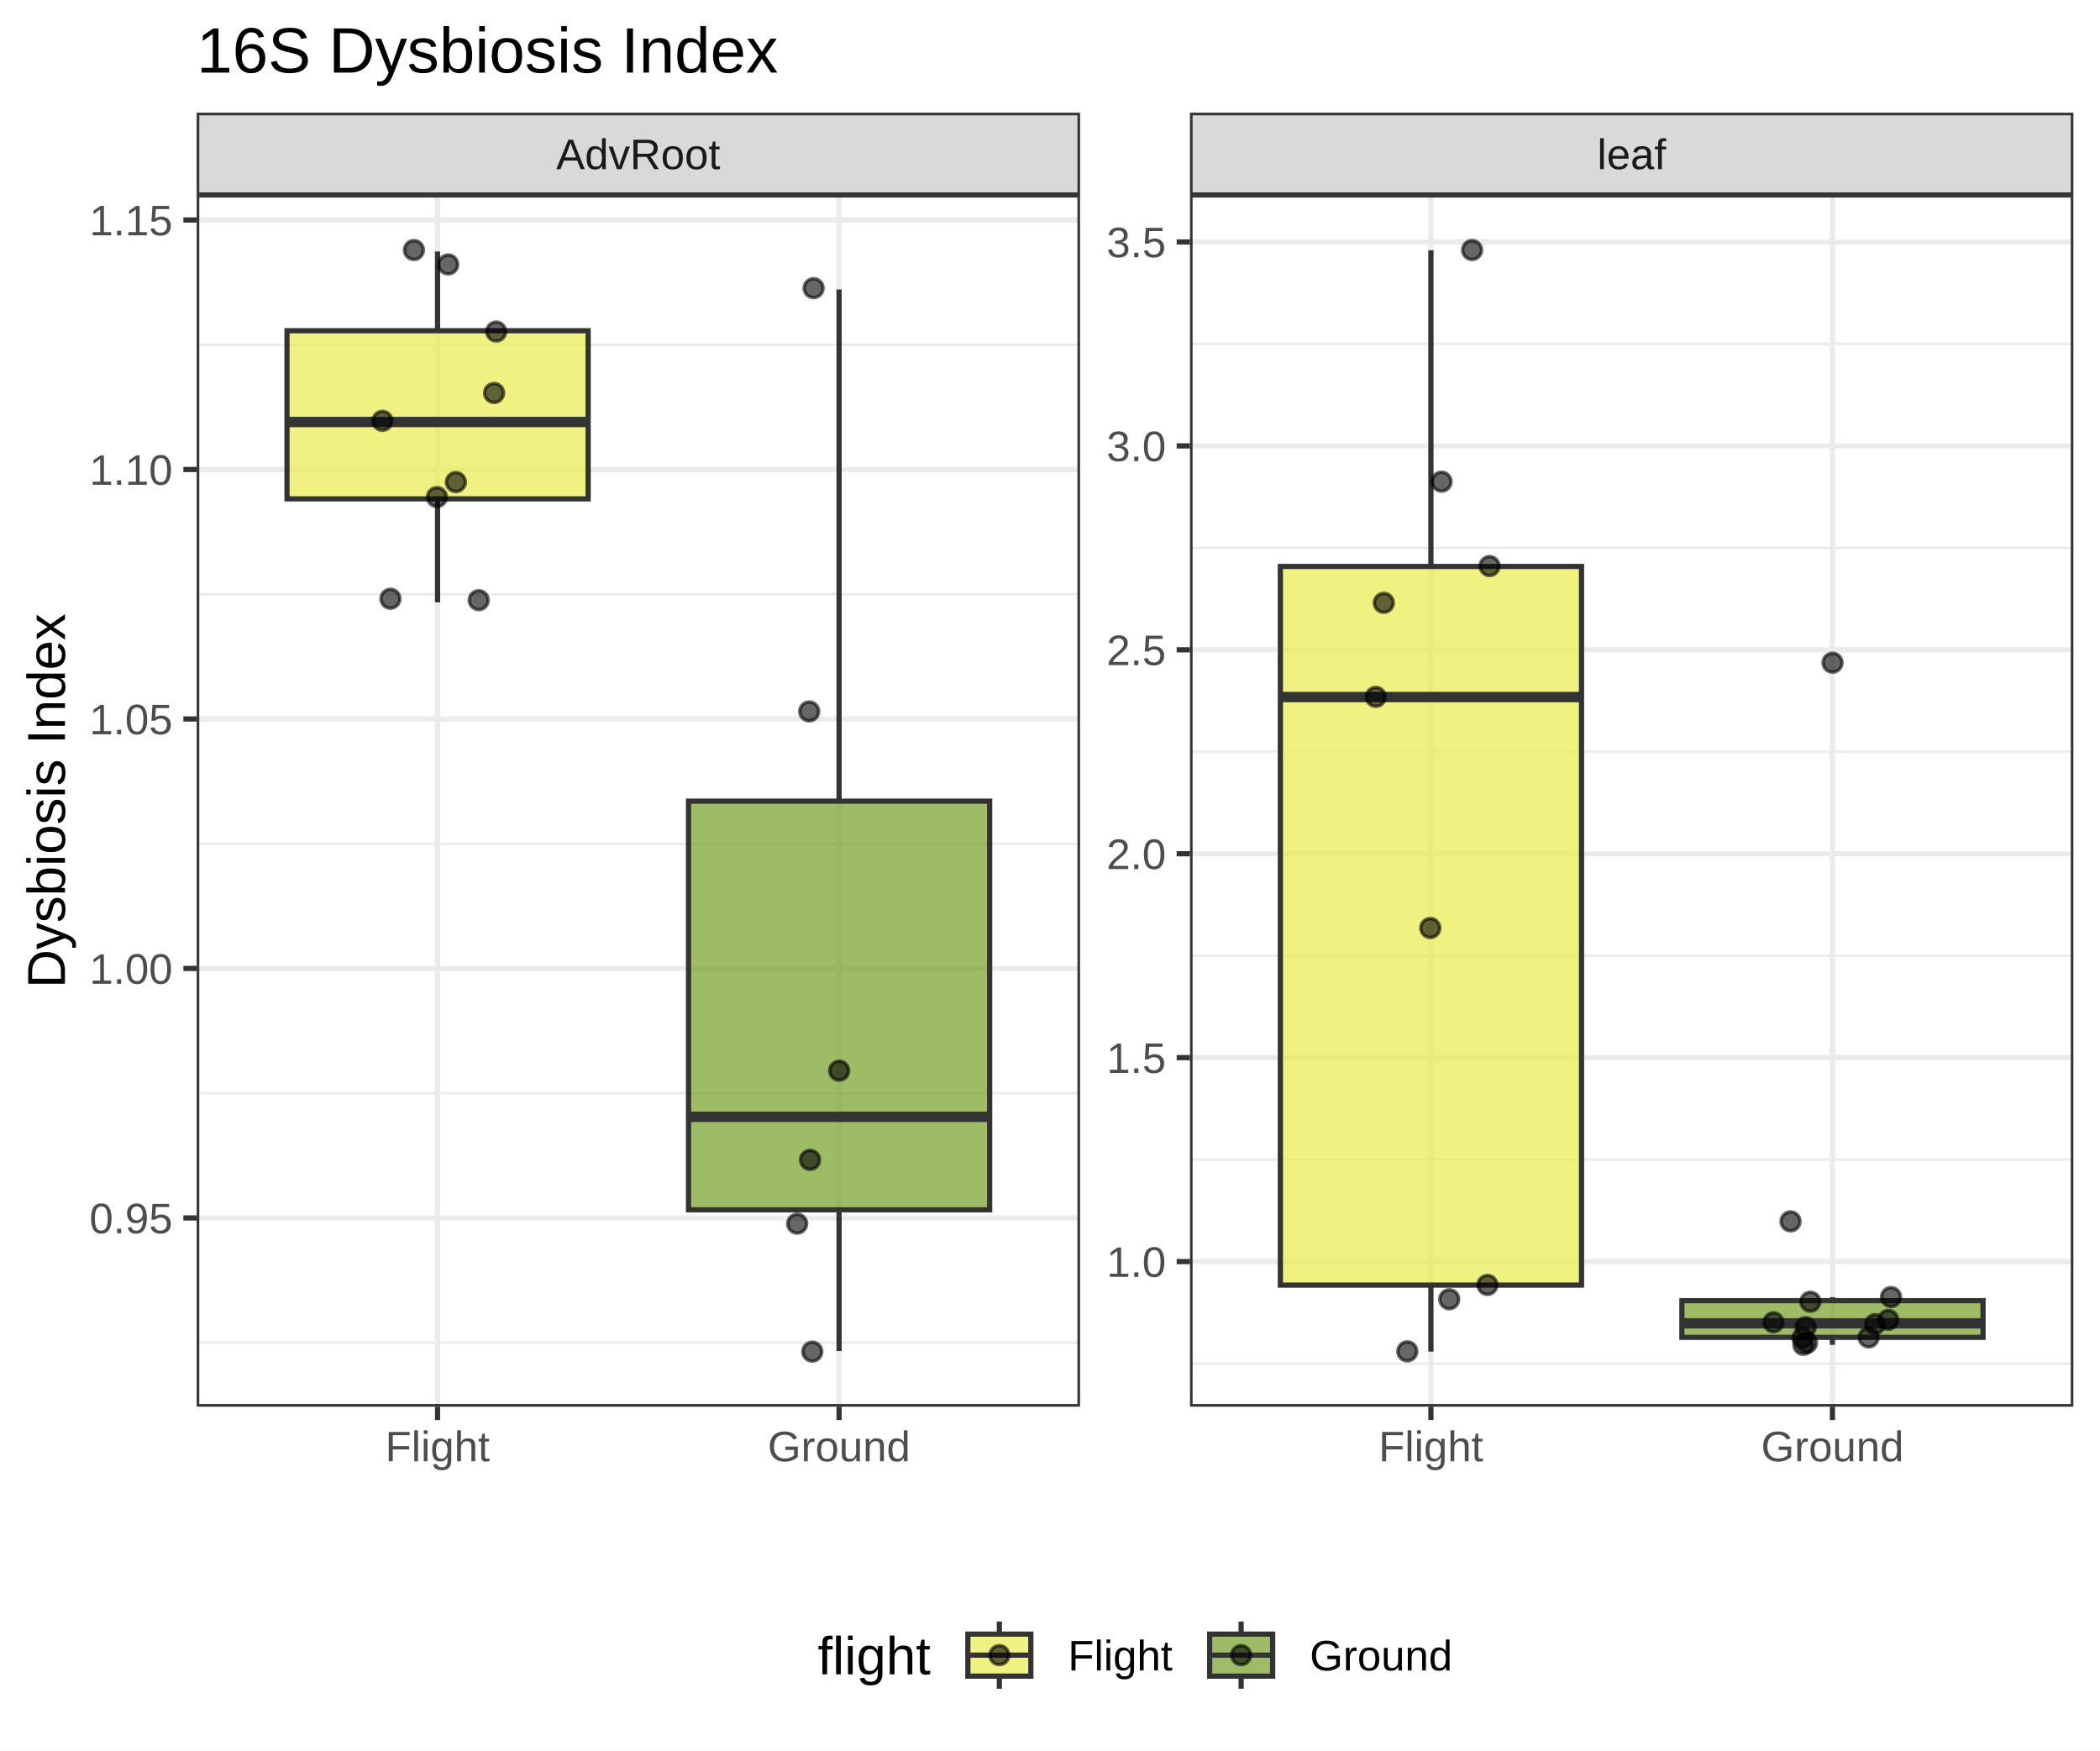
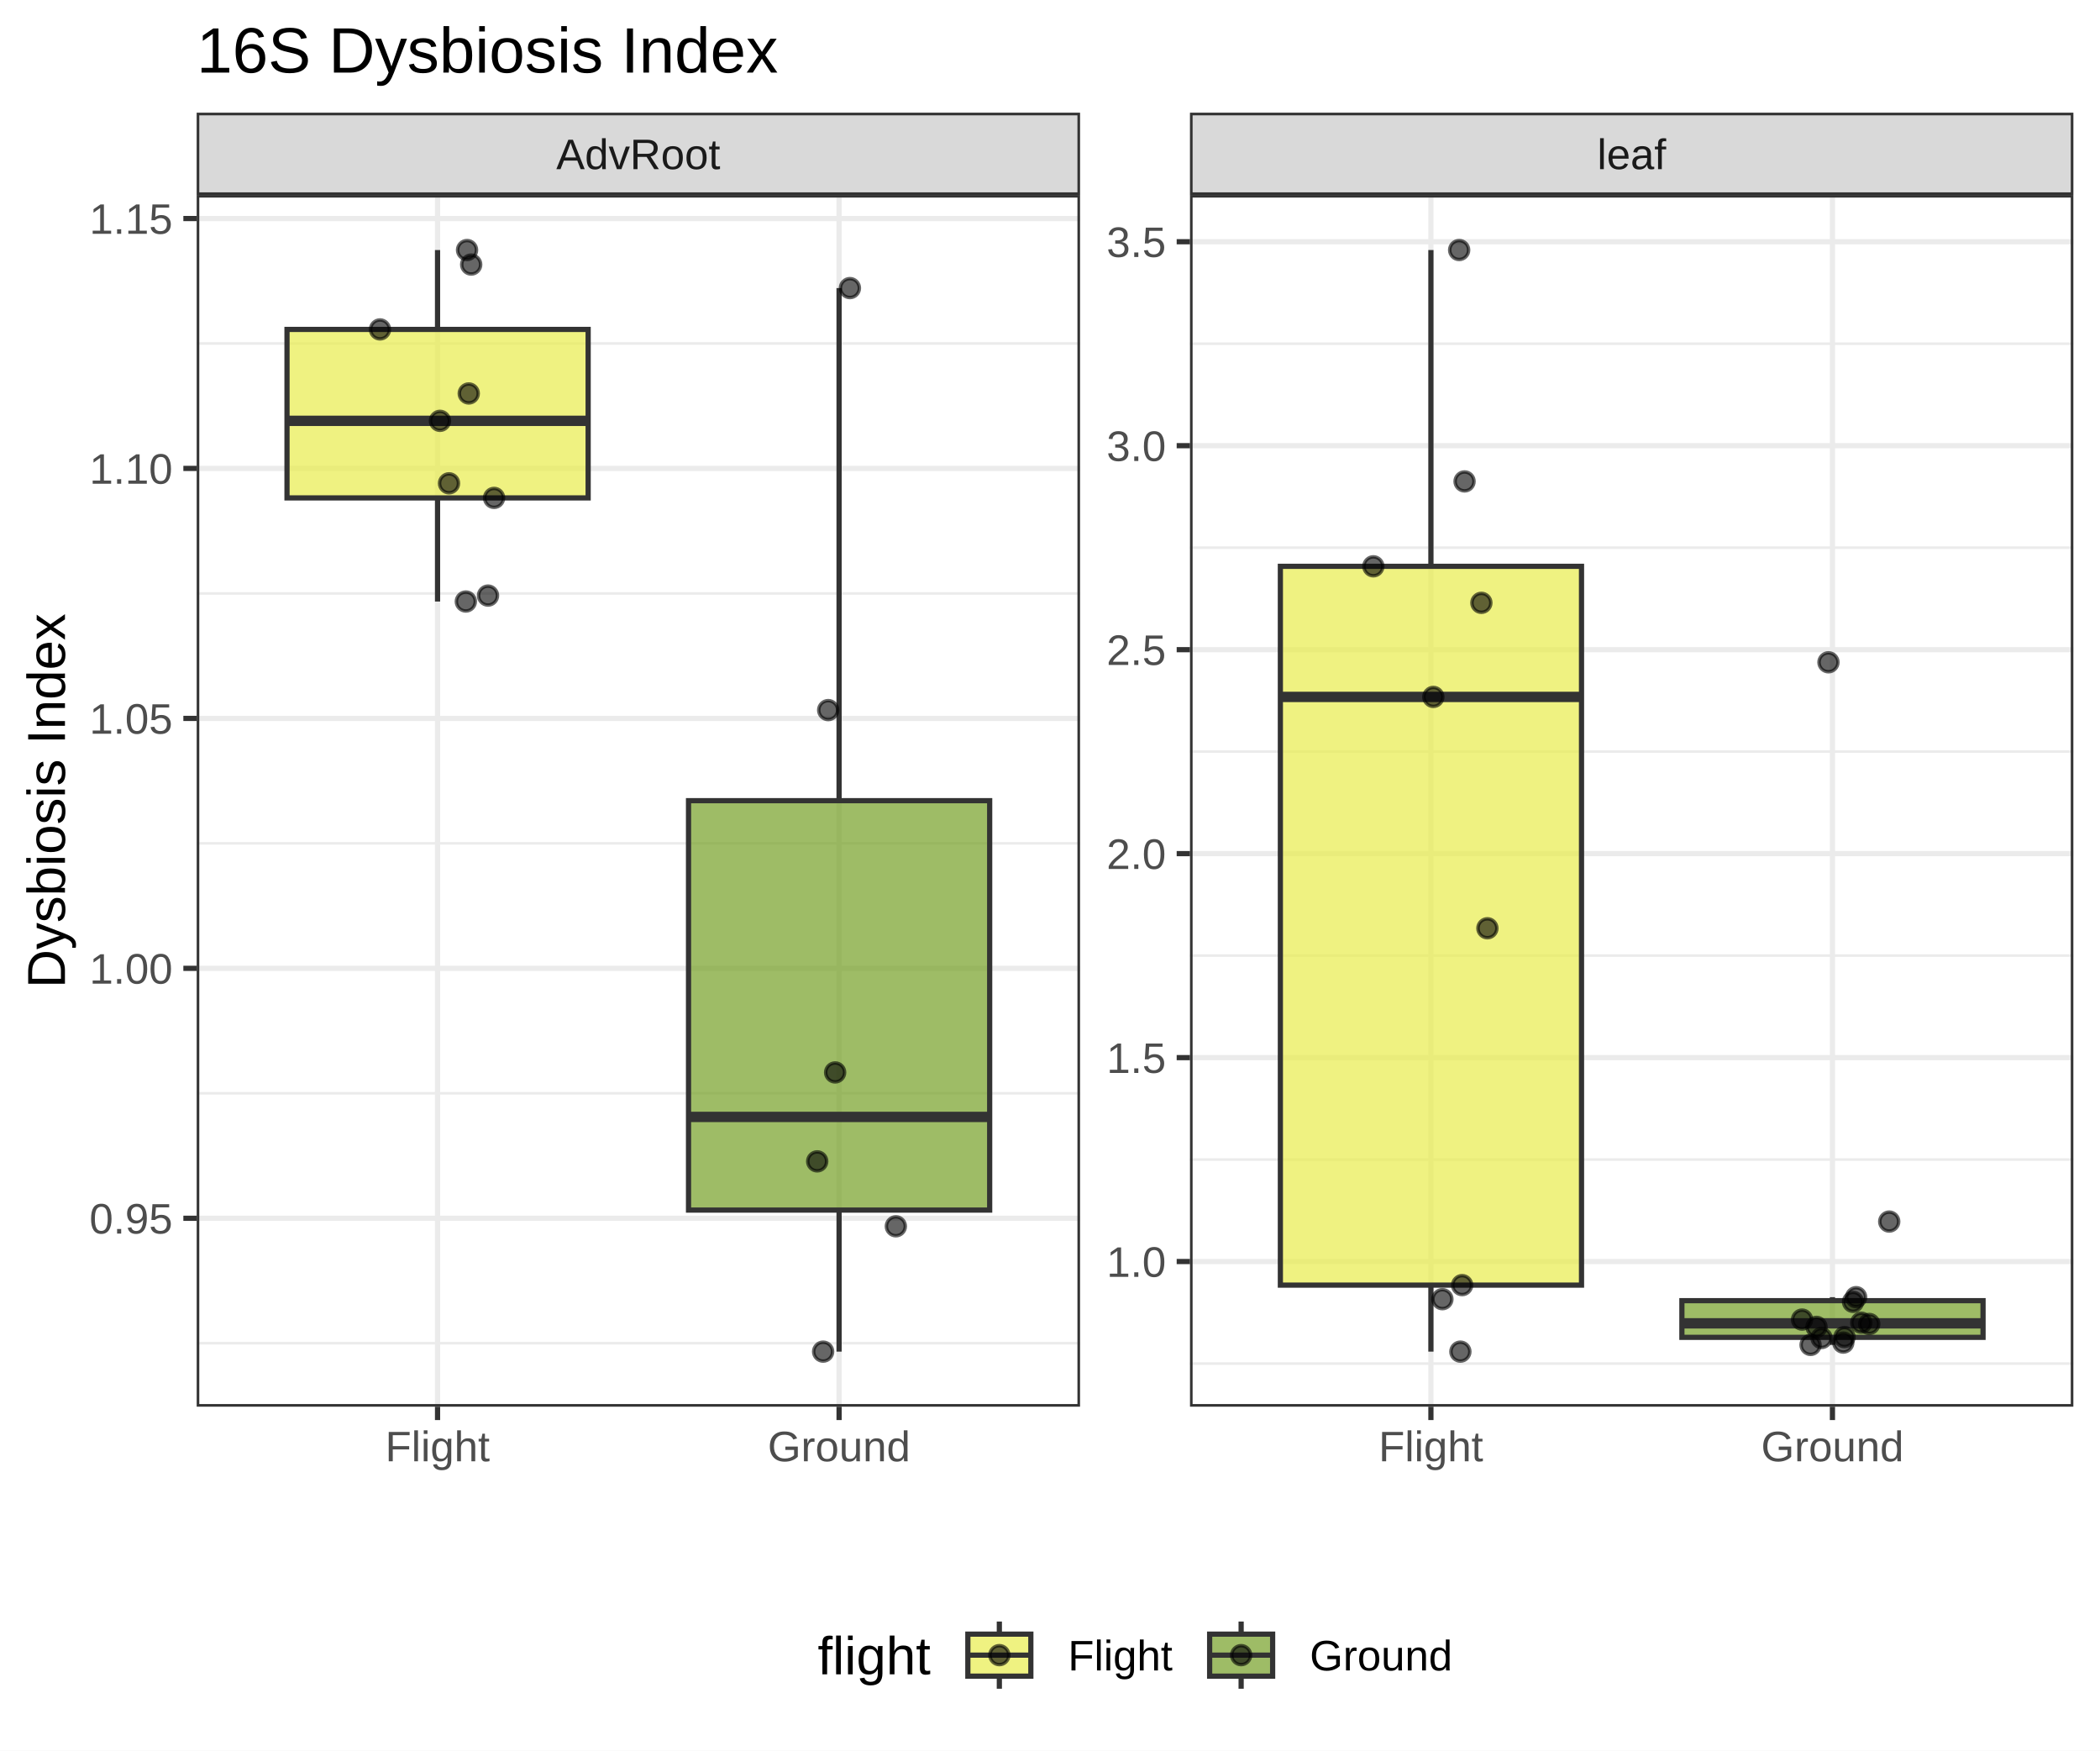
<svg xmlns="http://www.w3.org/2000/svg" width="432.00pt" height="360.00pt" viewBox="0 0 432.00 360.00">
  <g class="svglite">
    <defs>
      <style type="text/css">
    .svglite line, .svglite polyline, .svglite polygon, .svglite path, .svglite rect, .svglite circle {
      fill: none;
      stroke: #000000;
      stroke-linecap: round;
      stroke-linejoin: round;
      stroke-miterlimit: 10.00;
    }
    .svglite text {
      white-space: pre;
    }
    .svglite g.glyphgroup path {
      fill: inherit;
      stroke: none;
    }
  </style>
    </defs>
    <rect width="100%" height="100%" style="stroke: none; fill: #FFFFFF;" />
    <defs>
      <clipPath id="cpMC4wMHw0MzIuMDB8MC4wMHwzNjAuMDA=">
        <rect x="0.00" y="0.00" width="432.00" height="360.00" />
      </clipPath>
    </defs>
    <g clip-path="url(#cpMC4wMHw0MzIuMDB8MC4wMHwzNjAuMDA=)">
      <rect x="0" y="0.00" width="432.00" height="360.00" style="stroke-width: 1.07; stroke: #FFFFFF; fill: #FFFFFF;" />
    </g>
    <defs>
      <clipPath id="cpNDAuNDZ8MjIyLjE3fDQwLjA5fDI4OS4zMQ==">
        <rect x="40.46" y="40.09" width="181.72" height="249.21" />
      </clipPath>
    </defs>
    <g clip-path="url(#cpNDAuNDZ8MjIyLjE3fDQwLjA5fDI4OS4zMQ==)">
      <rect x="40.46" y="40.09" width="181.72" height="249.21" style="stroke-width: 1.07; stroke: none; fill: #FFFFFF;" />
-       <polyline points="40.46,276.15 222.17,276.15 " style="stroke-width: 0.53; stroke: #EBEBEB; stroke-linecap: butt;" />
-       <polyline points="40.46,224.84 222.17,224.84 " style="stroke-width: 0.53; stroke: #EBEBEB; stroke-linecap: butt;" />
-       <polyline points="40.46,173.53 222.17,173.53 " style="stroke-width: 0.53; stroke: #EBEBEB; stroke-linecap: butt;" />
-       <polyline points="40.46,122.21 222.17,122.21 " style="stroke-width: 0.53; stroke: #EBEBEB; stroke-linecap: butt;" />
-       <polyline points="40.46,70.90 222.17,70.90 " style="stroke-width: 0.53; stroke: #EBEBEB; stroke-linecap: butt;" />
-       <polyline points="40.46,250.49 222.17,250.49 " style="stroke-width: 1.07; stroke: #EBEBEB; stroke-linecap: butt;" />
-       <polyline points="40.46,199.18 222.17,199.18 " style="stroke-width: 1.07; stroke: #EBEBEB; stroke-linecap: butt;" />
-       <polyline points="40.46,147.87 222.17,147.87 " style="stroke-width: 1.07; stroke: #EBEBEB; stroke-linecap: butt;" />
-       <polyline points="40.46,96.56 222.17,96.56 " style="stroke-width: 1.07; stroke: #EBEBEB; stroke-linecap: butt;" />
-       <polyline points="40.46,45.25 222.17,45.25 " style="stroke-width: 1.07; stroke: #EBEBEB; stroke-linecap: butt;" />
+       <polyline points="40.46,276.25 222.17,276.25 " style="stroke-width: 0.53; stroke: #EBEBEB; stroke-linecap: butt;" />
+       <polyline points="40.46,224.85 222.17,224.85 " style="stroke-width: 0.53; stroke: #EBEBEB; stroke-linecap: butt;" />
+       <polyline points="40.46,173.45 222.17,173.45 " style="stroke-width: 0.53; stroke: #EBEBEB; stroke-linecap: butt;" />
+       <polyline points="40.46,122.05 222.17,122.05 " style="stroke-width: 0.53; stroke: #EBEBEB; stroke-linecap: butt;" />
+       <polyline points="40.46,70.64 222.17,70.64 " style="stroke-width: 0.53; stroke: #EBEBEB; stroke-linecap: butt;" />
+       <polyline points="40.46,250.55 222.17,250.55 " style="stroke-width: 1.07; stroke: #EBEBEB; stroke-linecap: butt;" />
+       <polyline points="40.46,199.15 222.17,199.15 " style="stroke-width: 1.07; stroke: #EBEBEB; stroke-linecap: butt;" />
+       <polyline points="40.46,147.75 222.17,147.75 " style="stroke-width: 1.07; stroke: #EBEBEB; stroke-linecap: butt;" />
+       <polyline points="40.46,96.34 222.17,96.34 " style="stroke-width: 1.07; stroke: #EBEBEB; stroke-linecap: butt;" />
+       <polyline points="40.46,44.94 222.17,44.94 " style="stroke-width: 1.07; stroke: #EBEBEB; stroke-linecap: butt;" />
      <polyline points="90.01,289.31 90.01,40.09 " style="stroke-width: 1.07; stroke: #EBEBEB; stroke-linecap: butt;" />
      <polyline points="172.61,289.31 172.61,40.09 " style="stroke-width: 1.07; stroke: #EBEBEB; stroke-linecap: butt;" />
-       <line x1="90.01" y1="68.02" x2="90.01" y2="51.72" style="stroke-width: 1.07; stroke: #333333; stroke-linecap: butt;" />
-       <line x1="90.01" y1="102.60" x2="90.01" y2="123.88" style="stroke-width: 1.07; stroke: #333333; stroke-linecap: butt;" />
-       <polygon points="59.04,68.02 59.04,102.60 120.99,102.60 120.99,68.02 59.04,68.02 " style="stroke-width: 1.07; stroke: #333333; stroke-linecap: butt; stroke-linejoin: miter; fill: #E9ED4C; fill-opacity: 0.70;" />
-       <line x1="59.04" y1="86.79" x2="120.99" y2="86.79" style="stroke-width: 2.13; stroke: #333333; stroke-linecap: butt; stroke-linejoin: miter;" />
-       <line x1="172.61" y1="164.77" x2="172.61" y2="59.53" style="stroke-width: 1.07; stroke: #333333; stroke-linecap: butt;" />
-       <line x1="172.61" y1="248.81" x2="172.61" y2="277.87" style="stroke-width: 1.07; stroke: #333333; stroke-linecap: butt;" />
-       <polygon points="141.64,164.77 141.64,248.81 203.59,248.81 203.59,164.77 141.64,164.77 " style="stroke-width: 1.07; stroke: #333333; stroke-linecap: butt; stroke-linejoin: miter; fill: #75A025; fill-opacity: 0.70;" />
-       <line x1="141.64" y1="229.69" x2="203.59" y2="229.69" style="stroke-width: 2.13; stroke: #333333; stroke-linecap: butt; stroke-linejoin: miter;" />
-       <circle cx="85.15" cy="51.42" r="1.95" style="stroke-width: 0.71; stroke: #000000; stroke-opacity: 0.60; fill: #000000; fill-opacity: 0.60;" />
-       <circle cx="80.32" cy="123.14" r="1.95" style="stroke-width: 0.71; stroke: #000000; stroke-opacity: 0.60; fill: #000000; fill-opacity: 0.60;" />
-       <circle cx="101.64" cy="80.82" r="1.95" style="stroke-width: 0.71; stroke: #000000; stroke-opacity: 0.60; fill: #000000; fill-opacity: 0.60;" />
-       <circle cx="98.48" cy="123.43" r="1.95" style="stroke-width: 0.71; stroke: #000000; stroke-opacity: 0.60; fill: #000000; fill-opacity: 0.60;" />
-       <circle cx="93.78" cy="99.14" r="1.95" style="stroke-width: 0.71; stroke: #000000; stroke-opacity: 0.60; fill: #000000; fill-opacity: 0.60;" />
-       <circle cx="102.07" cy="68.19" r="1.95" style="stroke-width: 0.71; stroke: #000000; stroke-opacity: 0.60; fill: #000000; fill-opacity: 0.60;" />
-       <circle cx="89.89" cy="102.23" r="1.95" style="stroke-width: 0.71; stroke: #000000; stroke-opacity: 0.60; fill: #000000; fill-opacity: 0.60;" />
-       <circle cx="78.67" cy="86.55" r="1.95" style="stroke-width: 0.71; stroke: #000000; stroke-opacity: 0.60; fill: #000000; fill-opacity: 0.60;" />
-       <circle cx="92.20" cy="54.39" r="1.95" style="stroke-width: 0.71; stroke: #000000; stroke-opacity: 0.60; fill: #000000; fill-opacity: 0.60;" />
-       <circle cx="166.64" cy="238.54" r="1.95" style="stroke-width: 0.71; stroke: #000000; stroke-opacity: 0.60; fill: #000000; fill-opacity: 0.60;" />
-       <circle cx="166.47" cy="146.31" r="1.95" style="stroke-width: 0.71; stroke: #000000; stroke-opacity: 0.60; fill: #000000; fill-opacity: 0.60;" />
-       <circle cx="163.99" cy="251.66" r="1.95" style="stroke-width: 0.71; stroke: #000000; stroke-opacity: 0.60; fill: #000000; fill-opacity: 0.60;" />
-       <circle cx="172.63" cy="220.20" r="1.95" style="stroke-width: 0.71; stroke: #000000; stroke-opacity: 0.60; fill: #000000; fill-opacity: 0.60;" />
-       <circle cx="167.37" cy="59.26" r="1.95" style="stroke-width: 0.71; stroke: #000000; stroke-opacity: 0.60; fill: #000000; fill-opacity: 0.60;" />
-       <circle cx="167.10" cy="277.98" r="1.95" style="stroke-width: 0.71; stroke: #000000; stroke-opacity: 0.60; fill: #000000; fill-opacity: 0.60;" />
+       <line x1="90.01" y1="67.75" x2="90.01" y2="51.42" style="stroke-width: 1.07; stroke: #333333; stroke-linecap: butt;" />
+       <line x1="90.01" y1="102.40" x2="90.01" y2="123.71" style="stroke-width: 1.07; stroke: #333333; stroke-linecap: butt;" />
+       <polygon points="59.04,67.75 59.04,102.40 120.99,102.40 120.99,67.75 59.04,67.75 " style="stroke-width: 1.07; stroke: #333333; stroke-linecap: butt; stroke-linejoin: miter; fill: #E9ED4C; fill-opacity: 0.70;" />
+       <line x1="59.04" y1="86.55" x2="120.99" y2="86.55" style="stroke-width: 2.13; stroke: #333333; stroke-linecap: butt; stroke-linejoin: miter;" />
+       <line x1="172.61" y1="164.67" x2="172.61" y2="59.25" style="stroke-width: 1.07; stroke: #333333; stroke-linecap: butt;" />
+       <line x1="172.61" y1="248.87" x2="172.61" y2="277.98" style="stroke-width: 1.07; stroke: #333333; stroke-linecap: butt;" />
+       <polygon points="141.64,164.67 141.64,248.87 203.59,248.87 203.59,164.67 141.64,164.67 " style="stroke-width: 1.07; stroke: #333333; stroke-linecap: butt; stroke-linejoin: miter; fill: #75A025; fill-opacity: 0.70;" />
+       <line x1="141.64" y1="229.71" x2="203.59" y2="229.71" style="stroke-width: 2.13; stroke: #333333; stroke-linecap: butt; stroke-linejoin: miter;" />
+       <circle cx="96.08" cy="51.42" r="1.95" style="stroke-width: 0.71; stroke: #000000; stroke-opacity: 0.60; fill: #000000; fill-opacity: 0.60;" />
+       <circle cx="100.39" cy="122.49" r="1.95" style="stroke-width: 0.71; stroke: #000000; stroke-opacity: 0.60; fill: #000000; fill-opacity: 0.60;" />
+       <circle cx="96.43" cy="80.92" r="1.95" style="stroke-width: 0.71; stroke: #000000; stroke-opacity: 0.60; fill: #000000; fill-opacity: 0.60;" />
+       <circle cx="95.83" cy="123.71" r="1.95" style="stroke-width: 0.71; stroke: #000000; stroke-opacity: 0.60; fill: #000000; fill-opacity: 0.60;" />
+       <circle cx="92.37" cy="99.40" r="1.95" style="stroke-width: 0.71; stroke: #000000; stroke-opacity: 0.60; fill: #000000; fill-opacity: 0.60;" />
+       <circle cx="78.17" cy="67.75" r="1.95" style="stroke-width: 0.71; stroke: #000000; stroke-opacity: 0.60; fill: #000000; fill-opacity: 0.60;" />
+       <circle cx="101.64" cy="102.40" r="1.95" style="stroke-width: 0.71; stroke: #000000; stroke-opacity: 0.60; fill: #000000; fill-opacity: 0.60;" />
+       <circle cx="90.51" cy="86.55" r="1.95" style="stroke-width: 0.71; stroke: #000000; stroke-opacity: 0.60; fill: #000000; fill-opacity: 0.60;" />
+       <circle cx="96.93" cy="54.41" r="1.95" style="stroke-width: 0.71; stroke: #000000; stroke-opacity: 0.60; fill: #000000; fill-opacity: 0.60;" />
+       <circle cx="168.11" cy="238.85" r="1.95" style="stroke-width: 0.71; stroke: #000000; stroke-opacity: 0.60; fill: #000000; fill-opacity: 0.60;" />
+       <circle cx="170.37" cy="146.04" r="1.95" style="stroke-width: 0.71; stroke: #000000; stroke-opacity: 0.60; fill: #000000; fill-opacity: 0.60;" />
+       <circle cx="184.29" cy="252.20" r="1.95" style="stroke-width: 0.71; stroke: #000000; stroke-opacity: 0.60; fill: #000000; fill-opacity: 0.60;" />
+       <circle cx="171.80" cy="220.56" r="1.95" style="stroke-width: 0.71; stroke: #000000; stroke-opacity: 0.60; fill: #000000; fill-opacity: 0.60;" />
+       <circle cx="174.84" cy="59.25" r="1.95" style="stroke-width: 0.71; stroke: #000000; stroke-opacity: 0.60; fill: #000000; fill-opacity: 0.60;" />
+       <circle cx="169.33" cy="277.98" r="1.95" style="stroke-width: 0.71; stroke: #000000; stroke-opacity: 0.60; fill: #000000; fill-opacity: 0.60;" />
      <rect x="40.46" y="40.09" width="181.72" height="249.21" style="stroke-width: 1.07; stroke: #333333;" />
    </g>
    <g clip-path="url(#cpMC4wMHw0MzIuMDB8MC4wMHwzNjAuMDA=)">
</g>
    <defs>
      <clipPath id="cpMjQ0LjgwfDQyNi41Mnw0MC4wOXwyODkuMzE=">
        <rect x="244.80" y="40.09" width="181.72" height="249.21" />
      </clipPath>
    </defs>
    <g clip-path="url(#cpMjQ0LjgwfDQyNi41Mnw0MC4wOXwyODkuMzE=)">
      <rect x="244.80" y="40.09" width="181.72" height="249.21" style="stroke-width: 1.07; stroke: none; fill: #FFFFFF;" />
      <polyline points="244.80,280.43 426.52,280.43 " style="stroke-width: 0.53; stroke: #EBEBEB; stroke-linecap: butt;" />
-       <polyline points="244.80,238.49 426.52,238.49 " style="stroke-width: 0.53; stroke: #EBEBEB; stroke-linecap: butt;" />
-       <polyline points="244.80,196.55 426.52,196.55 " style="stroke-width: 0.53; stroke: #EBEBEB; stroke-linecap: butt;" />
-       <polyline points="244.80,154.61 426.52,154.61 " style="stroke-width: 0.53; stroke: #EBEBEB; stroke-linecap: butt;" />
-       <polyline points="244.80,112.67 426.52,112.67 " style="stroke-width: 0.53; stroke: #EBEBEB; stroke-linecap: butt;" />
-       <polyline points="244.80,70.73 426.52,70.73 " style="stroke-width: 0.53; stroke: #EBEBEB; stroke-linecap: butt;" />
-       <polyline points="244.80,259.46 426.52,259.46 " style="stroke-width: 1.07; stroke: #EBEBEB; stroke-linecap: butt;" />
-       <polyline points="244.80,217.52 426.52,217.52 " style="stroke-width: 1.07; stroke: #EBEBEB; stroke-linecap: butt;" />
-       <polyline points="244.80,175.58 426.52,175.58 " style="stroke-width: 1.07; stroke: #EBEBEB; stroke-linecap: butt;" />
-       <polyline points="244.80,133.64 426.52,133.64 " style="stroke-width: 1.07; stroke: #EBEBEB; stroke-linecap: butt;" />
-       <polyline points="244.80,91.70 426.52,91.70 " style="stroke-width: 1.07; stroke: #EBEBEB; stroke-linecap: butt;" />
-       <polyline points="244.80,49.76 426.52,49.76 " style="stroke-width: 1.07; stroke: #EBEBEB; stroke-linecap: butt;" />
+       <polyline points="244.80,238.48 426.52,238.48 " style="stroke-width: 0.53; stroke: #EBEBEB; stroke-linecap: butt;" />
+       <polyline points="244.80,196.53 426.52,196.53 " style="stroke-width: 0.53; stroke: #EBEBEB; stroke-linecap: butt;" />
+       <polyline points="244.80,154.58 426.52,154.58 " style="stroke-width: 0.53; stroke: #EBEBEB; stroke-linecap: butt;" />
+       <polyline points="244.80,112.63 426.52,112.63 " style="stroke-width: 0.53; stroke: #EBEBEB; stroke-linecap: butt;" />
+       <polyline points="244.80,70.69 426.52,70.69 " style="stroke-width: 0.53; stroke: #EBEBEB; stroke-linecap: butt;" />
+       <polyline points="244.80,259.45 426.52,259.45 " style="stroke-width: 1.07; stroke: #EBEBEB; stroke-linecap: butt;" />
+       <polyline points="244.80,217.51 426.52,217.51 " style="stroke-width: 1.07; stroke: #EBEBEB; stroke-linecap: butt;" />
+       <polyline points="244.80,175.56 426.52,175.56 " style="stroke-width: 1.07; stroke: #EBEBEB; stroke-linecap: butt;" />
+       <polyline points="244.80,133.61 426.52,133.61 " style="stroke-width: 1.07; stroke: #EBEBEB; stroke-linecap: butt;" />
+       <polyline points="244.80,91.66 426.52,91.66 " style="stroke-width: 1.07; stroke: #EBEBEB; stroke-linecap: butt;" />
+       <polyline points="244.80,49.71 426.52,49.71 " style="stroke-width: 1.07; stroke: #EBEBEB; stroke-linecap: butt;" />
      <polyline points="294.36,289.31 294.36,40.09 " style="stroke-width: 1.07; stroke: #EBEBEB; stroke-linecap: butt;" />
      <polyline points="376.96,289.31 376.96,40.09 " style="stroke-width: 1.07; stroke: #EBEBEB; stroke-linecap: butt;" />
-       <line x1="294.36" y1="116.50" x2="294.36" y2="51.47" style="stroke-width: 1.07; stroke: #333333; stroke-linecap: butt;" />
+       <line x1="294.36" y1="116.47" x2="294.36" y2="51.42" style="stroke-width: 1.07; stroke: #333333; stroke-linecap: butt;" />
      <line x1="294.36" y1="264.30" x2="294.36" y2="277.98" style="stroke-width: 1.07; stroke: #333333; stroke-linecap: butt;" />
-       <polygon points="263.39,116.50 263.39,264.30 325.34,264.30 325.34,116.50 263.39,116.50 " style="stroke-width: 1.07; stroke: #333333; stroke-linecap: butt; stroke-linejoin: miter; fill: #E9ED4C; fill-opacity: 0.70;" />
-       <line x1="263.39" y1="143.36" x2="325.34" y2="143.36" style="stroke-width: 2.13; stroke: #333333; stroke-linecap: butt; stroke-linejoin: miter;" />
+       <polygon points="263.39,116.47 263.39,264.30 325.34,264.30 325.34,116.47 263.39,116.47 " style="stroke-width: 1.07; stroke: #333333; stroke-linecap: butt; stroke-linejoin: miter; fill: #E9ED4C; fill-opacity: 0.70;" />
+       <line x1="263.39" y1="143.33" x2="325.34" y2="143.33" style="stroke-width: 2.13; stroke: #333333; stroke-linecap: butt; stroke-linejoin: miter;" />
      <line x1="376.96" y1="267.50" x2="376.96" y2="266.78" style="stroke-width: 1.07; stroke: #333333; stroke-linecap: butt;" />
      <line x1="376.96" y1="275.04" x2="376.96" y2="276.60" style="stroke-width: 1.07; stroke: #333333; stroke-linecap: butt;" />
      <polygon points="345.99,267.50 345.99,275.04 407.94,275.04 407.94,267.50 345.99,267.50 " style="stroke-width: 1.07; stroke: #333333; stroke-linecap: butt; stroke-linejoin: miter; fill: #75A025; fill-opacity: 0.70;" />
      <line x1="345.99" y1="272.16" x2="407.94" y2="272.16" style="stroke-width: 2.13; stroke: #333333; stroke-linecap: butt; stroke-linejoin: miter;" />
-       <circle cx="289.50" cy="277.92" r="1.95" style="stroke-width: 0.71; stroke: #000000; stroke-opacity: 0.60; fill: #000000; fill-opacity: 0.60;" />
-       <circle cx="284.67" cy="123.98" r="1.95" style="stroke-width: 0.71; stroke: #000000; stroke-opacity: 0.60; fill: #000000; fill-opacity: 0.60;" />
-       <circle cx="305.99" cy="264.26" r="1.95" style="stroke-width: 0.71; stroke: #000000; stroke-opacity: 0.60; fill: #000000; fill-opacity: 0.60;" />
-       <circle cx="302.83" cy="51.42" r="1.95" style="stroke-width: 0.71; stroke: #000000; stroke-opacity: 0.60; fill: #000000; fill-opacity: 0.60;" />
-       <circle cx="298.13" cy="267.21" r="1.95" style="stroke-width: 0.71; stroke: #000000; stroke-opacity: 0.60; fill: #000000; fill-opacity: 0.60;" />
-       <circle cx="306.42" cy="116.42" r="1.95" style="stroke-width: 0.71; stroke: #000000; stroke-opacity: 0.60; fill: #000000; fill-opacity: 0.60;" />
-       <circle cx="294.23" cy="190.86" r="1.95" style="stroke-width: 0.71; stroke: #000000; stroke-opacity: 0.60; fill: #000000; fill-opacity: 0.60;" />
-       <circle cx="283.02" cy="143.32" r="1.95" style="stroke-width: 0.71; stroke: #000000; stroke-opacity: 0.60; fill: #000000; fill-opacity: 0.60;" />
-       <circle cx="296.55" cy="99.06" r="1.95" style="stroke-width: 0.71; stroke: #000000; stroke-opacity: 0.60; fill: #000000; fill-opacity: 0.60;" />
-       <circle cx="370.98" cy="276.58" r="1.95" style="stroke-width: 0.71; stroke: #000000; stroke-opacity: 0.60; fill: #000000; fill-opacity: 0.60;" />
-       <circle cx="370.81" cy="275.16" r="1.95" style="stroke-width: 0.71; stroke: #000000; stroke-opacity: 0.60; fill: #000000; fill-opacity: 0.60;" />
-       <circle cx="368.34" cy="251.19" r="1.95" style="stroke-width: 0.71; stroke: #000000; stroke-opacity: 0.60; fill: #000000; fill-opacity: 0.60;" />
-       <circle cx="376.98" cy="136.29" r="1.95" style="stroke-width: 0.71; stroke: #000000; stroke-opacity: 0.60; fill: #000000; fill-opacity: 0.60;" />
-       <circle cx="371.72" cy="276.17" r="1.95" style="stroke-width: 0.71; stroke: #000000; stroke-opacity: 0.60; fill: #000000; fill-opacity: 0.60;" />
-       <circle cx="371.45" cy="272.94" r="1.95" style="stroke-width: 0.71; stroke: #000000; stroke-opacity: 0.60; fill: #000000; fill-opacity: 0.60;" />
-       <circle cx="384.40" cy="275.06" r="1.95" style="stroke-width: 0.71; stroke: #000000; stroke-opacity: 0.60; fill: #000000; fill-opacity: 0.60;" />
-       <circle cx="364.83" cy="271.95" r="1.95" style="stroke-width: 0.71; stroke: #000000; stroke-opacity: 0.60; fill: #000000; fill-opacity: 0.60;" />
-       <circle cx="385.73" cy="272.33" r="1.95" style="stroke-width: 0.71; stroke: #000000; stroke-opacity: 0.60; fill: #000000; fill-opacity: 0.60;" />
-       <circle cx="388.44" cy="271.45" r="1.95" style="stroke-width: 0.71; stroke: #000000; stroke-opacity: 0.60; fill: #000000; fill-opacity: 0.60;" />
-       <circle cx="389.01" cy="266.76" r="1.95" style="stroke-width: 0.71; stroke: #000000; stroke-opacity: 0.60; fill: #000000; fill-opacity: 0.60;" />
-       <circle cx="372.42" cy="267.71" r="1.95" style="stroke-width: 0.71; stroke: #000000; stroke-opacity: 0.60; fill: #000000; fill-opacity: 0.60;" />
+       <circle cx="300.42" cy="277.98" r="1.95" style="stroke-width: 0.71; stroke: #000000; stroke-opacity: 0.60; fill: #000000; fill-opacity: 0.60;" />
+       <circle cx="304.74" cy="123.98" r="1.95" style="stroke-width: 0.71; stroke: #000000; stroke-opacity: 0.60; fill: #000000; fill-opacity: 0.60;" />
+       <circle cx="300.78" cy="264.30" r="1.95" style="stroke-width: 0.71; stroke: #000000; stroke-opacity: 0.60; fill: #000000; fill-opacity: 0.60;" />
+       <circle cx="300.17" cy="51.42" r="1.95" style="stroke-width: 0.71; stroke: #000000; stroke-opacity: 0.60; fill: #000000; fill-opacity: 0.60;" />
+       <circle cx="296.72" cy="267.19" r="1.95" style="stroke-width: 0.71; stroke: #000000; stroke-opacity: 0.60; fill: #000000; fill-opacity: 0.60;" />
+       <circle cx="282.52" cy="116.47" r="1.95" style="stroke-width: 0.71; stroke: #000000; stroke-opacity: 0.60; fill: #000000; fill-opacity: 0.60;" />
+       <circle cx="305.98" cy="190.91" r="1.95" style="stroke-width: 0.71; stroke: #000000; stroke-opacity: 0.60; fill: #000000; fill-opacity: 0.60;" />
+       <circle cx="294.86" cy="143.33" r="1.95" style="stroke-width: 0.71; stroke: #000000; stroke-opacity: 0.60; fill: #000000; fill-opacity: 0.60;" />
+       <circle cx="301.28" cy="99.01" r="1.95" style="stroke-width: 0.71; stroke: #000000; stroke-opacity: 0.60; fill: #000000; fill-opacity: 0.60;" />
+       <circle cx="372.46" cy="276.60" r="1.95" style="stroke-width: 0.71; stroke: #000000; stroke-opacity: 0.60; fill: #000000; fill-opacity: 0.60;" />
+       <circle cx="374.72" cy="275.18" r="1.95" style="stroke-width: 0.71; stroke: #000000; stroke-opacity: 0.60; fill: #000000; fill-opacity: 0.60;" />
+       <circle cx="388.64" cy="251.23" r="1.95" style="stroke-width: 0.71; stroke: #000000; stroke-opacity: 0.60; fill: #000000; fill-opacity: 0.60;" />
+       <circle cx="376.14" cy="136.21" r="1.95" style="stroke-width: 0.71; stroke: #000000; stroke-opacity: 0.60; fill: #000000; fill-opacity: 0.60;" />
+       <circle cx="379.19" cy="276.12" r="1.95" style="stroke-width: 0.71; stroke: #000000; stroke-opacity: 0.60; fill: #000000; fill-opacity: 0.60;" />
+       <circle cx="373.68" cy="272.89" r="1.95" style="stroke-width: 0.71; stroke: #000000; stroke-opacity: 0.60; fill: #000000; fill-opacity: 0.60;" />
+       <circle cx="379.44" cy="274.99" r="1.95" style="stroke-width: 0.71; stroke: #000000; stroke-opacity: 0.60; fill: #000000; fill-opacity: 0.60;" />
+       <circle cx="382.89" cy="272.03" r="1.95" style="stroke-width: 0.71; stroke: #000000; stroke-opacity: 0.60; fill: #000000; fill-opacity: 0.60;" />
+       <circle cx="384.53" cy="272.29" r="1.95" style="stroke-width: 0.71; stroke: #000000; stroke-opacity: 0.60; fill: #000000; fill-opacity: 0.60;" />
+       <circle cx="370.71" cy="271.39" r="1.95" style="stroke-width: 0.71; stroke: #000000; stroke-opacity: 0.60; fill: #000000; fill-opacity: 0.60;" />
+       <circle cx="381.83" cy="266.78" r="1.95" style="stroke-width: 0.71; stroke: #000000; stroke-opacity: 0.60; fill: #000000; fill-opacity: 0.60;" />
+       <circle cx="381.20" cy="267.74" r="1.95" style="stroke-width: 0.71; stroke: #000000; stroke-opacity: 0.60; fill: #000000; fill-opacity: 0.60;" />
      <rect x="244.80" y="40.09" width="181.72" height="249.21" style="stroke-width: 1.07; stroke: #333333;" />
    </g>
    <g clip-path="url(#cpMC4wMHw0MzIuMDB8MC4wMHwzNjAuMDA=)">
</g>
    <defs>
      <clipPath id="cpNDAuNDZ8MjIyLjE3fDIzLjE4fDQwLjA5">
        <rect x="40.46" y="23.18" width="181.72" height="16.92" />
      </clipPath>
    </defs>
    <g clip-path="url(#cpNDAuNDZ8MjIyLjE3fDIzLjE4fDQwLjA5)">
      <rect x="40.46" y="23.18" width="181.72" height="16.92" style="stroke-width: 1.07; stroke: #333333; fill: #D9D9D9;" />
      <text x="131.31" y="34.79" text-anchor="middle" style="font-size: 8.80px;fill: #1A1A1A; font-family: &quot;Arial&quot;;" textLength="33.75px" lengthAdjust="spacingAndGlyphs">AdvRoot</text>
    </g>
    <g clip-path="url(#cpMC4wMHw0MzIuMDB8MC4wMHwzNjAuMDA=)">
</g>
    <defs>
      <clipPath id="cpMjQ0LjgwfDQyNi41MnwyMy4xOHw0MC4wOQ==">
        <rect x="244.80" y="23.18" width="181.72" height="16.92" />
      </clipPath>
    </defs>
    <g clip-path="url(#cpMjQ0LjgwfDQyNi41MnwyMy4xOHw0MC4wOQ==)">
      <rect x="244.80" y="23.18" width="181.72" height="16.92" style="stroke-width: 1.07; stroke: #333333; fill: #D9D9D9;" />
      <text x="335.66" y="34.79" text-anchor="middle" style="font-size: 8.80px;fill: #1A1A1A; font-family: &quot;Arial&quot;;" textLength="14.17px" lengthAdjust="spacingAndGlyphs">leaf</text>
    </g>
    <g clip-path="url(#cpMC4wMHw0MzIuMDB8MC4wMHwzNjAuMDA=)">
      <polyline points="90.01,292.05 90.01,289.31 " style="stroke-width: 1.07; stroke: #333333; stroke-linecap: butt;" />
      <polyline points="172.61,292.05 172.61,289.31 " style="stroke-width: 1.07; stroke: #333333; stroke-linecap: butt;" />
      <text x="90.01" y="300.54" text-anchor="middle" style="font-size: 8.80px;fill: #4D4D4D; font-family: &quot;Arial&quot;;" textLength="21.50px" lengthAdjust="spacingAndGlyphs">Flight</text>
      <text x="172.61" y="300.54" text-anchor="middle" style="font-size: 8.80px;fill: #4D4D4D; font-family: &quot;Arial&quot;;" textLength="29.33px" lengthAdjust="spacingAndGlyphs">Ground</text>
      <polyline points="294.36,292.05 294.36,289.31 " style="stroke-width: 1.07; stroke: #333333; stroke-linecap: butt;" />
      <polyline points="376.96,292.05 376.96,289.31 " style="stroke-width: 1.07; stroke: #333333; stroke-linecap: butt;" />
      <text x="294.36" y="300.54" text-anchor="middle" style="font-size: 8.80px;fill: #4D4D4D; font-family: &quot;Arial&quot;;" textLength="21.50px" lengthAdjust="spacingAndGlyphs">Flight</text>
      <text x="376.96" y="300.54" text-anchor="middle" style="font-size: 8.80px;fill: #4D4D4D; font-family: &quot;Arial&quot;;" textLength="29.33px" lengthAdjust="spacingAndGlyphs">Ground</text>
-       <text x="239.87" y="262.61" text-anchor="end" style="font-size: 8.80px;fill: #4D4D4D; font-family: &quot;Arial&quot;;" textLength="12.22px" lengthAdjust="spacingAndGlyphs">1.0</text>
-       <text x="239.87" y="220.67" text-anchor="end" style="font-size: 8.80px;fill: #4D4D4D; font-family: &quot;Arial&quot;;" textLength="12.22px" lengthAdjust="spacingAndGlyphs">1.5</text>
-       <text x="239.87" y="178.73" text-anchor="end" style="font-size: 8.80px;fill: #4D4D4D; font-family: &quot;Arial&quot;;" textLength="12.22px" lengthAdjust="spacingAndGlyphs">2.0</text>
-       <text x="239.87" y="136.79" text-anchor="end" style="font-size: 8.80px;fill: #4D4D4D; font-family: &quot;Arial&quot;;" textLength="12.22px" lengthAdjust="spacingAndGlyphs">2.5</text>
-       <text x="239.87" y="94.85" text-anchor="end" style="font-size: 8.80px;fill: #4D4D4D; font-family: &quot;Arial&quot;;" textLength="12.22px" lengthAdjust="spacingAndGlyphs">3.0</text>
-       <text x="239.87" y="52.91" text-anchor="end" style="font-size: 8.80px;fill: #4D4D4D; font-family: &quot;Arial&quot;;" textLength="12.22px" lengthAdjust="spacingAndGlyphs">3.5</text>
-       <polyline points="242.06,259.46 244.80,259.46 " style="stroke-width: 1.07; stroke: #333333; stroke-linecap: butt;" />
-       <polyline points="242.06,217.52 244.80,217.52 " style="stroke-width: 1.07; stroke: #333333; stroke-linecap: butt;" />
-       <polyline points="242.06,175.58 244.80,175.58 " style="stroke-width: 1.07; stroke: #333333; stroke-linecap: butt;" />
-       <polyline points="242.06,133.64 244.80,133.64 " style="stroke-width: 1.07; stroke: #333333; stroke-linecap: butt;" />
-       <polyline points="242.06,91.70 244.80,91.70 " style="stroke-width: 1.07; stroke: #333333; stroke-linecap: butt;" />
-       <polyline points="242.06,49.76 244.80,49.76 " style="stroke-width: 1.07; stroke: #333333; stroke-linecap: butt;" />
-       <text x="35.52" y="253.64" text-anchor="end" style="font-size: 8.80px;fill: #4D4D4D; font-family: &quot;Arial&quot;;" textLength="17.11px" lengthAdjust="spacingAndGlyphs">0.95</text>
-       <text x="35.52" y="202.33" text-anchor="end" style="font-size: 8.80px;fill: #4D4D4D; font-family: &quot;Arial&quot;;" textLength="17.11px" lengthAdjust="spacingAndGlyphs">1.00</text>
-       <text x="35.52" y="151.02" text-anchor="end" style="font-size: 8.80px;fill: #4D4D4D; font-family: &quot;Arial&quot;;" textLength="17.11px" lengthAdjust="spacingAndGlyphs">1.05</text>
-       <text x="35.52" y="99.71" text-anchor="end" style="font-size: 8.80px;fill: #4D4D4D; font-family: &quot;Arial&quot;;" textLength="17.11px" lengthAdjust="spacingAndGlyphs">1.10</text>
-       <text x="35.52" y="48.40" text-anchor="end" style="font-size: 8.80px;fill: #4D4D4D; font-family: &quot;Arial&quot;;" textLength="17.11px" lengthAdjust="spacingAndGlyphs">1.15</text>
-       <polyline points="37.72,250.49 40.46,250.49 " style="stroke-width: 1.07; stroke: #333333; stroke-linecap: butt;" />
-       <polyline points="37.72,199.18 40.46,199.18 " style="stroke-width: 1.07; stroke: #333333; stroke-linecap: butt;" />
-       <polyline points="37.72,147.87 40.46,147.87 " style="stroke-width: 1.07; stroke: #333333; stroke-linecap: butt;" />
-       <polyline points="37.72,96.56 40.46,96.56 " style="stroke-width: 1.07; stroke: #333333; stroke-linecap: butt;" />
-       <polyline points="37.72,45.25 40.46,45.25 " style="stroke-width: 1.07; stroke: #333333; stroke-linecap: butt;" />
+       <text x="239.87" y="262.60" text-anchor="end" style="font-size: 8.80px;fill: #4D4D4D; font-family: &quot;Arial&quot;;" textLength="12.22px" lengthAdjust="spacingAndGlyphs">1.0</text>
+       <text x="239.87" y="220.66" text-anchor="end" style="font-size: 8.80px;fill: #4D4D4D; font-family: &quot;Arial&quot;;" textLength="12.22px" lengthAdjust="spacingAndGlyphs">1.5</text>
+       <text x="239.87" y="178.71" text-anchor="end" style="font-size: 8.80px;fill: #4D4D4D; font-family: &quot;Arial&quot;;" textLength="12.22px" lengthAdjust="spacingAndGlyphs">2.0</text>
+       <text x="239.87" y="136.76" text-anchor="end" style="font-size: 8.80px;fill: #4D4D4D; font-family: &quot;Arial&quot;;" textLength="12.22px" lengthAdjust="spacingAndGlyphs">2.5</text>
+       <text x="239.87" y="94.81" text-anchor="end" style="font-size: 8.80px;fill: #4D4D4D; font-family: &quot;Arial&quot;;" textLength="12.22px" lengthAdjust="spacingAndGlyphs">3.0</text>
+       <text x="239.87" y="52.86" text-anchor="end" style="font-size: 8.80px;fill: #4D4D4D; font-family: &quot;Arial&quot;;" textLength="12.22px" lengthAdjust="spacingAndGlyphs">3.5</text>
+       <polyline points="242.06,259.45 244.80,259.45 " style="stroke-width: 1.07; stroke: #333333; stroke-linecap: butt;" />
+       <polyline points="242.06,217.51 244.80,217.51 " style="stroke-width: 1.07; stroke: #333333; stroke-linecap: butt;" />
+       <polyline points="242.06,175.56 244.80,175.56 " style="stroke-width: 1.07; stroke: #333333; stroke-linecap: butt;" />
+       <polyline points="242.06,133.61 244.80,133.61 " style="stroke-width: 1.07; stroke: #333333; stroke-linecap: butt;" />
+       <polyline points="242.06,91.66 244.80,91.66 " style="stroke-width: 1.07; stroke: #333333; stroke-linecap: butt;" />
+       <polyline points="242.06,49.71 244.80,49.71 " style="stroke-width: 1.07; stroke: #333333; stroke-linecap: butt;" />
+       <text x="35.52" y="253.70" text-anchor="end" style="font-size: 8.80px;fill: #4D4D4D; font-family: &quot;Arial&quot;;" textLength="17.11px" lengthAdjust="spacingAndGlyphs">0.95</text>
+       <text x="35.52" y="202.30" text-anchor="end" style="font-size: 8.80px;fill: #4D4D4D; font-family: &quot;Arial&quot;;" textLength="17.11px" lengthAdjust="spacingAndGlyphs">1.00</text>
+       <text x="35.52" y="150.90" text-anchor="end" style="font-size: 8.80px;fill: #4D4D4D; font-family: &quot;Arial&quot;;" textLength="17.11px" lengthAdjust="spacingAndGlyphs">1.05</text>
+       <text x="35.52" y="99.49" text-anchor="end" style="font-size: 8.80px;fill: #4D4D4D; font-family: &quot;Arial&quot;;" textLength="17.11px" lengthAdjust="spacingAndGlyphs">1.10</text>
+       <text x="35.52" y="48.09" text-anchor="end" style="font-size: 8.80px;fill: #4D4D4D; font-family: &quot;Arial&quot;;" textLength="17.11px" lengthAdjust="spacingAndGlyphs">1.15</text>
+       <polyline points="37.72,250.55 40.46,250.55 " style="stroke-width: 1.07; stroke: #333333; stroke-linecap: butt;" />
+       <polyline points="37.72,199.15 40.46,199.15 " style="stroke-width: 1.07; stroke: #333333; stroke-linecap: butt;" />
+       <polyline points="37.72,147.75 40.46,147.75 " style="stroke-width: 1.07; stroke: #333333; stroke-linecap: butt;" />
+       <polyline points="37.72,96.34 40.46,96.34 " style="stroke-width: 1.07; stroke: #333333; stroke-linecap: butt;" />
+       <polyline points="37.72,44.94 40.46,44.94 " style="stroke-width: 1.07; stroke: #333333; stroke-linecap: butt;" />
      <text transform="translate(13.36,164.70) rotate(-90)" text-anchor="middle" style="font-size: 11.00px; font-family: &quot;Arial&quot;;" textLength="77.06px" lengthAdjust="spacingAndGlyphs">Dysbiosis Index</text>
      <rect x="162.73" y="326.28" width="141.51" height="28.24" style="stroke-width: 1.07; stroke: none; fill: #FFFFFF;" />
      <text x="168.21" y="344.34" style="font-size: 11.00px; font-family: &quot;Arial&quot;;" textLength="23.25px" lengthAdjust="spacingAndGlyphs">flight</text>
      <rect x="196.94" y="331.76" width="17.28" height="17.28" style="stroke-width: 1.07; stroke: none; fill: #FFFFFF;" />
      <polyline points="205.58,347.31 205.58,344.72 " style="stroke-width: 1.07; stroke: #333333; stroke-linecap: butt; stroke-linejoin: miter;" />
      <polyline points="205.58,336.08 205.58,333.49 " style="stroke-width: 1.07; stroke: #333333; stroke-linecap: butt; stroke-linejoin: miter;" />
      <rect x="199.10" y="336.08" width="12.96" height="8.64" style="stroke-width: 1.07; stroke: #333333; stroke-linecap: butt; stroke-linejoin: miter; fill: #E9ED4C; fill-opacity: 0.70;" />
      <polyline points="199.10,340.40 212.06,340.40 " style="stroke-width: 1.07; stroke: #333333; stroke-linecap: butt; stroke-linejoin: miter;" />
      <polyline points="205.58,347.31 205.58,347.31 " style="stroke-width: 1.07; stroke: #333333; stroke-linecap: butt; stroke-linejoin: miter;" />
      <polyline points="205.58,333.49 205.58,333.49 " style="stroke-width: 1.07; stroke: #333333; stroke-linecap: butt; stroke-linejoin: miter;" />
      <circle cx="205.58" cy="340.40" r="1.95" style="stroke-width: 0.71; stroke: #000000; stroke-opacity: 0.60; fill: #000000; fill-opacity: 0.60;" />
      <rect x="246.68" y="331.76" width="17.28" height="17.28" style="stroke-width: 1.07; stroke: none; fill: #FFFFFF;" />
      <polyline points="255.32,347.31 255.32,344.72 " style="stroke-width: 1.07; stroke: #333333; stroke-linecap: butt; stroke-linejoin: miter;" />
      <polyline points="255.32,336.08 255.32,333.49 " style="stroke-width: 1.07; stroke: #333333; stroke-linecap: butt; stroke-linejoin: miter;" />
      <rect x="248.84" y="336.08" width="12.96" height="8.64" style="stroke-width: 1.07; stroke: #333333; stroke-linecap: butt; stroke-linejoin: miter; fill: #75A025; fill-opacity: 0.70;" />
      <polyline points="248.84,340.40 261.80,340.40 " style="stroke-width: 1.07; stroke: #333333; stroke-linecap: butt; stroke-linejoin: miter;" />
      <polyline points="255.32,347.31 255.32,347.31 " style="stroke-width: 1.07; stroke: #333333; stroke-linecap: butt; stroke-linejoin: miter;" />
      <polyline points="255.32,333.49 255.32,333.49 " style="stroke-width: 1.07; stroke: #333333; stroke-linecap: butt; stroke-linejoin: miter;" />
      <circle cx="255.32" cy="340.40" r="1.95" style="stroke-width: 0.71; stroke: #000000; stroke-opacity: 0.60; fill: #000000; fill-opacity: 0.60;" />
      <text x="219.70" y="343.55" style="font-size: 8.80px; font-family: &quot;Arial&quot;;" textLength="21.50px" lengthAdjust="spacingAndGlyphs">Flight</text>
      <text x="269.44" y="343.55" style="font-size: 8.80px; font-family: &quot;Arial&quot;;" textLength="29.33px" lengthAdjust="spacingAndGlyphs">Ground</text>
      <text x="40.46" y="14.93" style="font-size: 13.20px; font-family: &quot;Arial&quot;;" textLength="119.44px" lengthAdjust="spacingAndGlyphs">16S Dysbiosis Index</text>
    </g>
  </g>
</svg>
